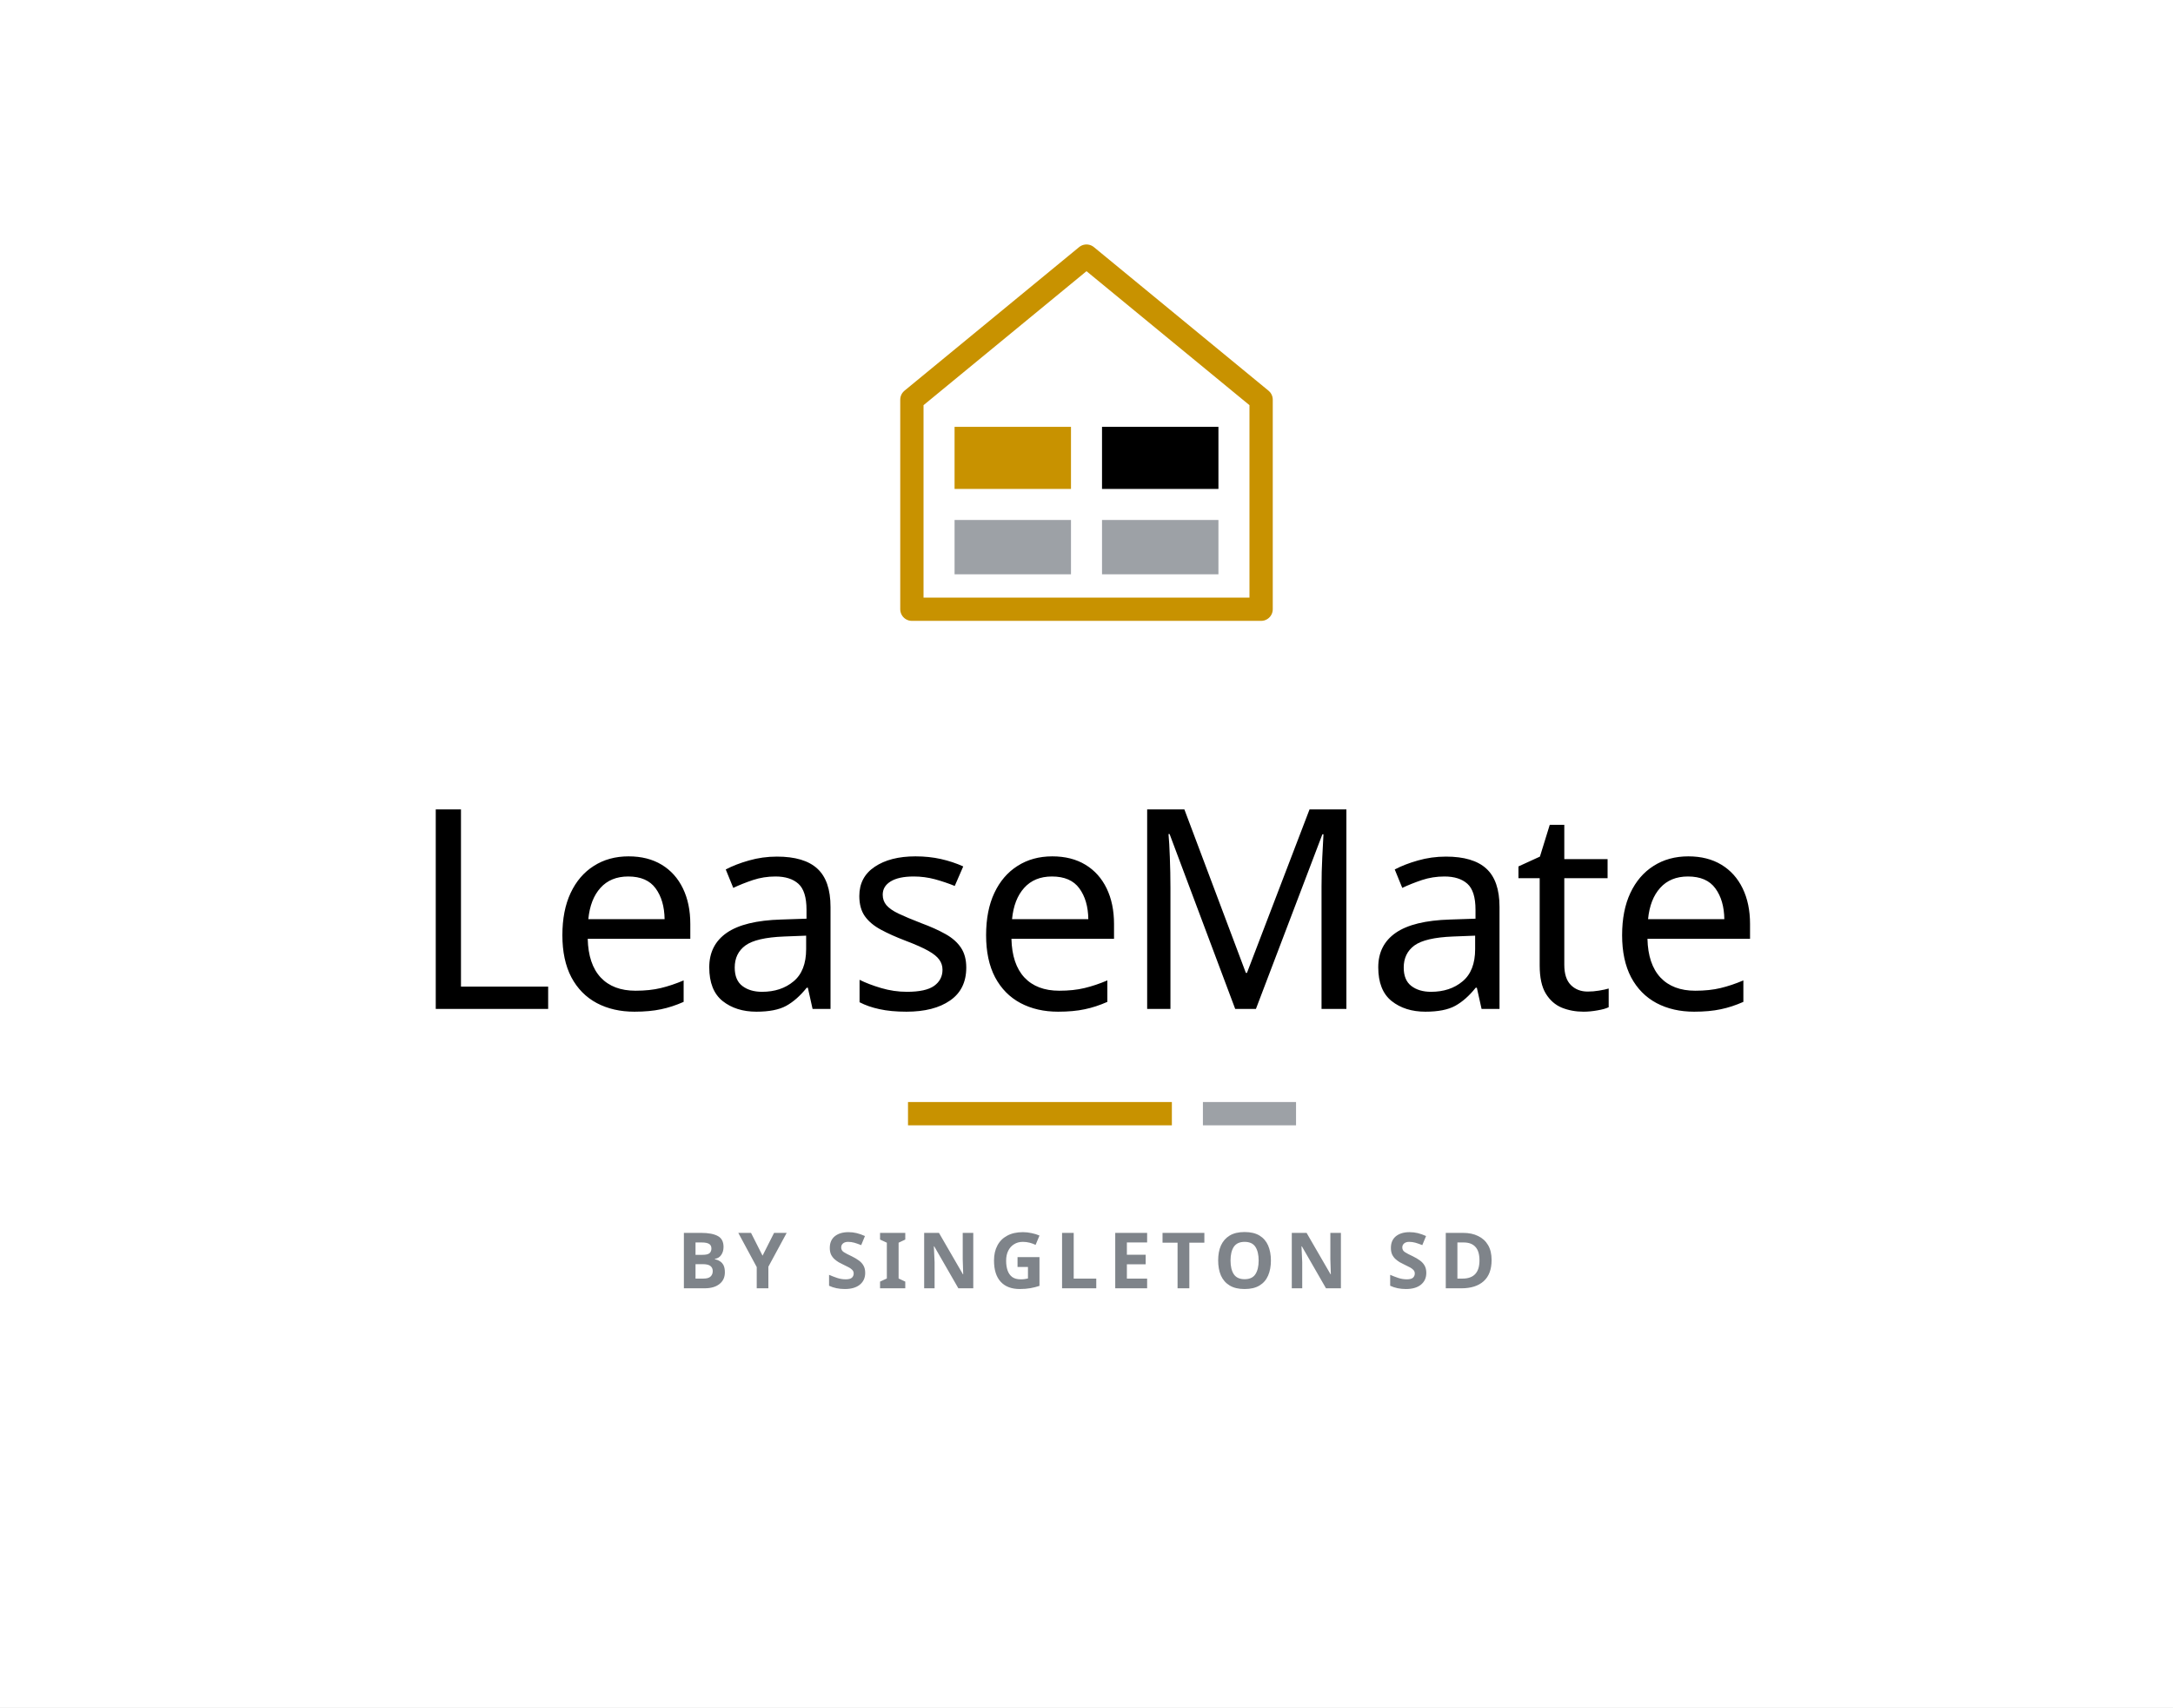
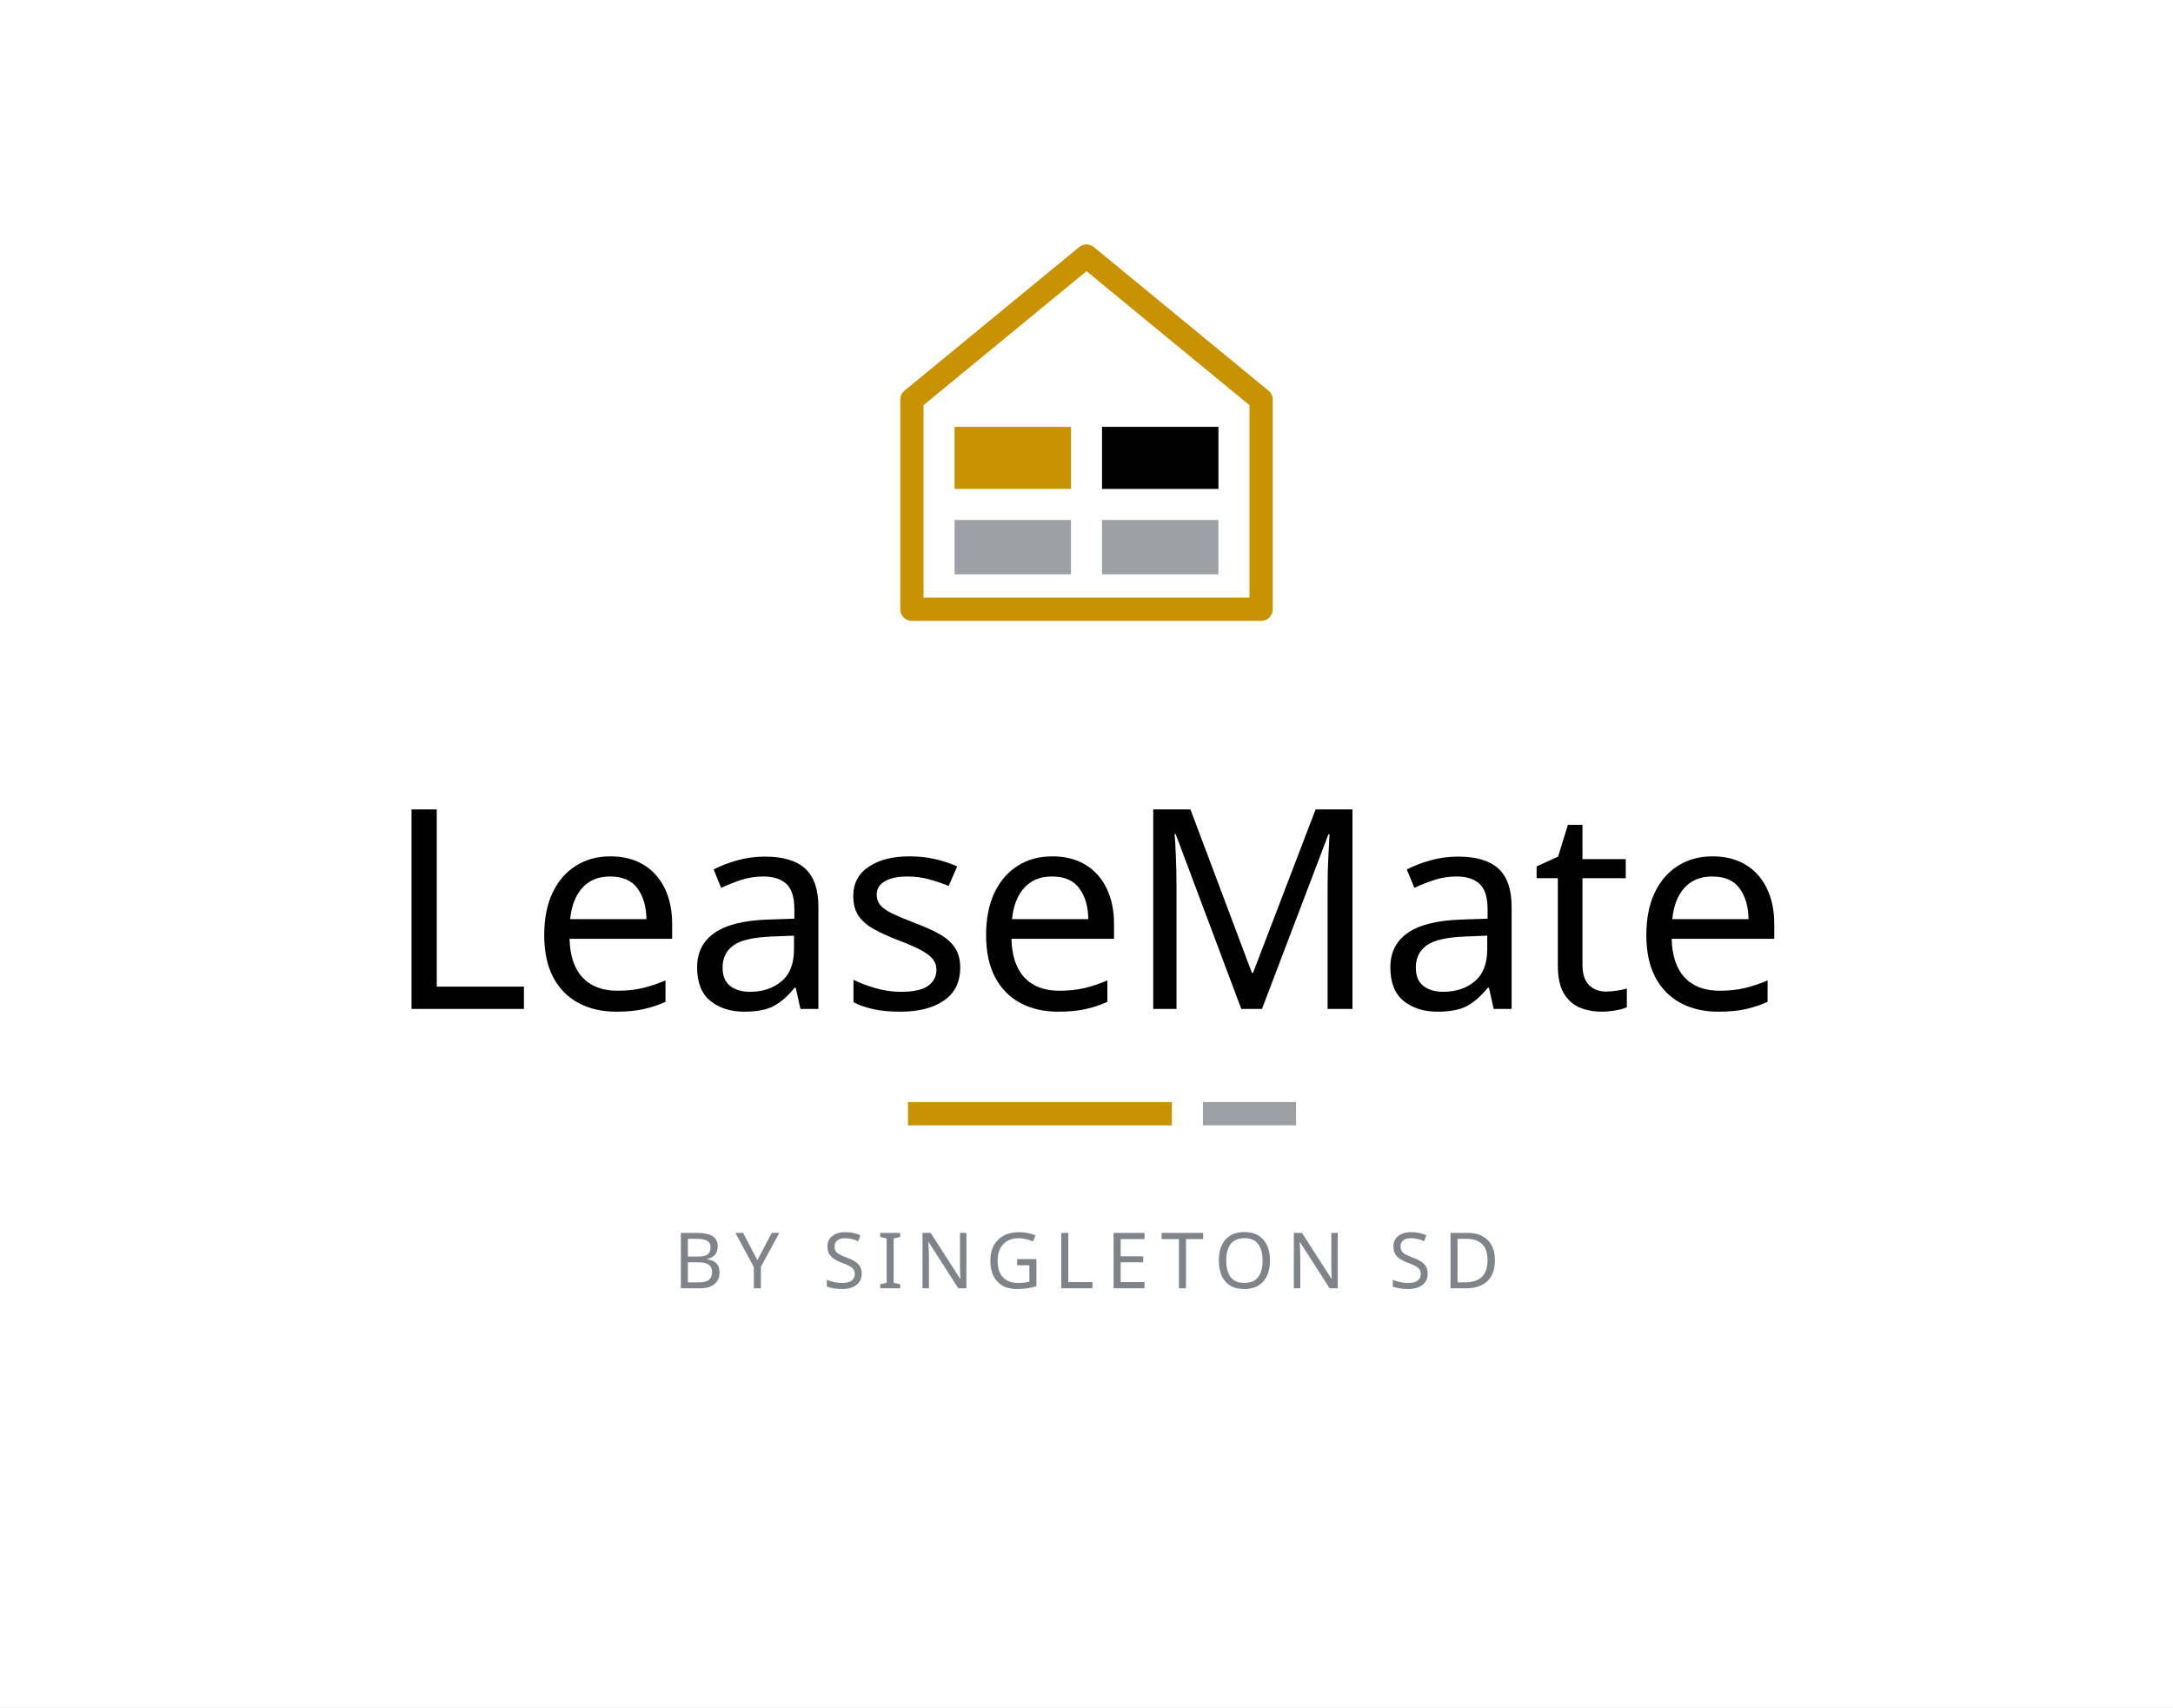
<svg xmlns="http://www.w3.org/2000/svg" viewBox="0 0 280 220" width="280" height="220">
  <rect width="280" height="220" fill="#FFFFFF" />
  <g transform="translate(112,28)">
    <path d="M5.5 23.5 L28 5 L50.5 23.5 V50.5 H5.5 Z" fill="none" stroke="#C89200" stroke-width="3" stroke-linejoin="round" />
    <rect x="11" y="27" width="15" height="8" fill="#C89200" />
    <rect x="30" y="27" width="15" height="8" fill="#000000" />
    <rect x="11" y="39" width="15" height="7" fill="#9DA1A6" />
    <rect x="30" y="39" width="15" height="7" fill="#9DA1A6" />
  </g>
-   <text x="140" y="130" text-anchor="middle" font-family="Open Sauce Sans" font-weight="500" font-size="36" letter-spacing="-1.05" fill="#000000">LeaseMate</text>
+   <text x="140" y="130" text-anchor="middle" font-family="Plus Jakarta Sans" font-weight="500" font-size="36" letter-spacing="-0.27" fill="#000000">LeaseMate</text>
  <rect x="117" y="142" width="34" height="3" fill="#C89200" />
  <rect x="155" y="142" width="12" height="3" fill="#9DA1A6" />
-   <text x="140" y="166" text-anchor="middle" font-family="Open Sauce Sans" font-weight="600" font-size="10" letter-spacing="1.2" fill="#7F848A">BY SINGLETON SD</text>
+   <text x="140" y="166" text-anchor="middle" font-family="Plus Jakarta Sans" font-weight="500" font-size="10" letter-spacing="1.5" fill="#7F848A">BY SINGLETON SD</text>
</svg>
